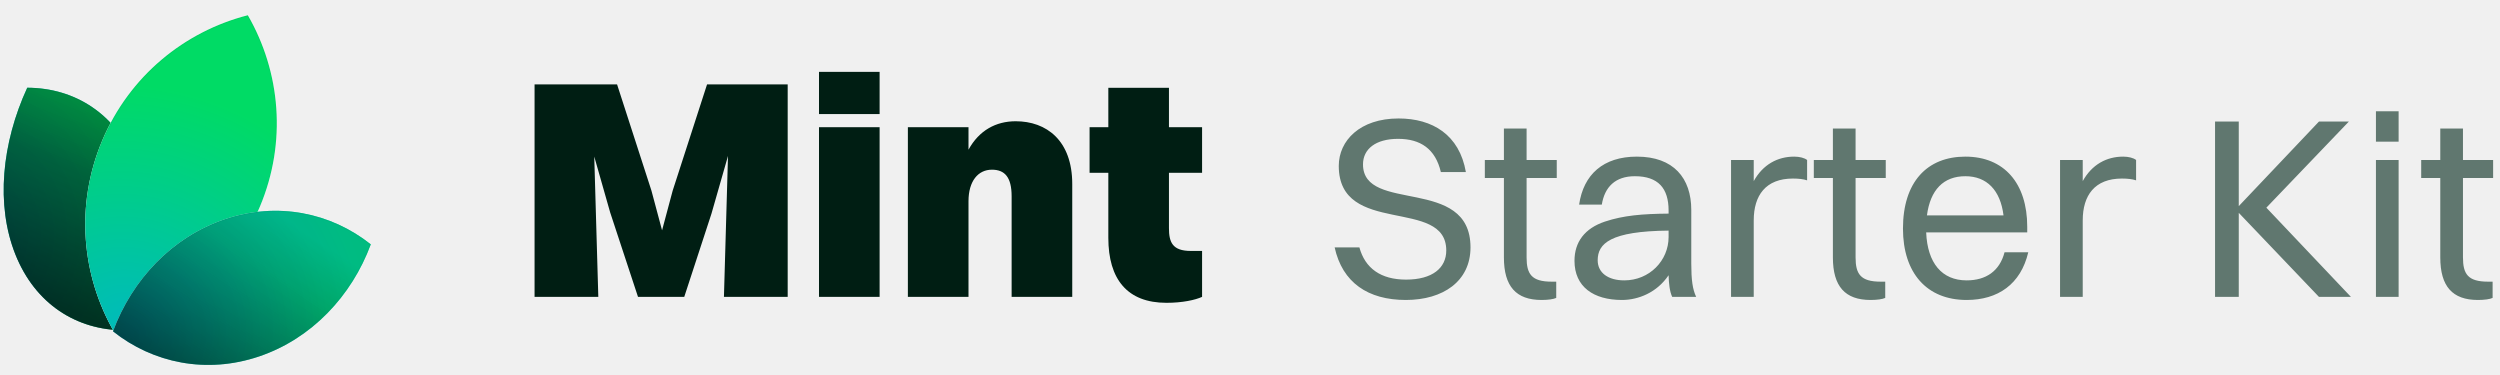
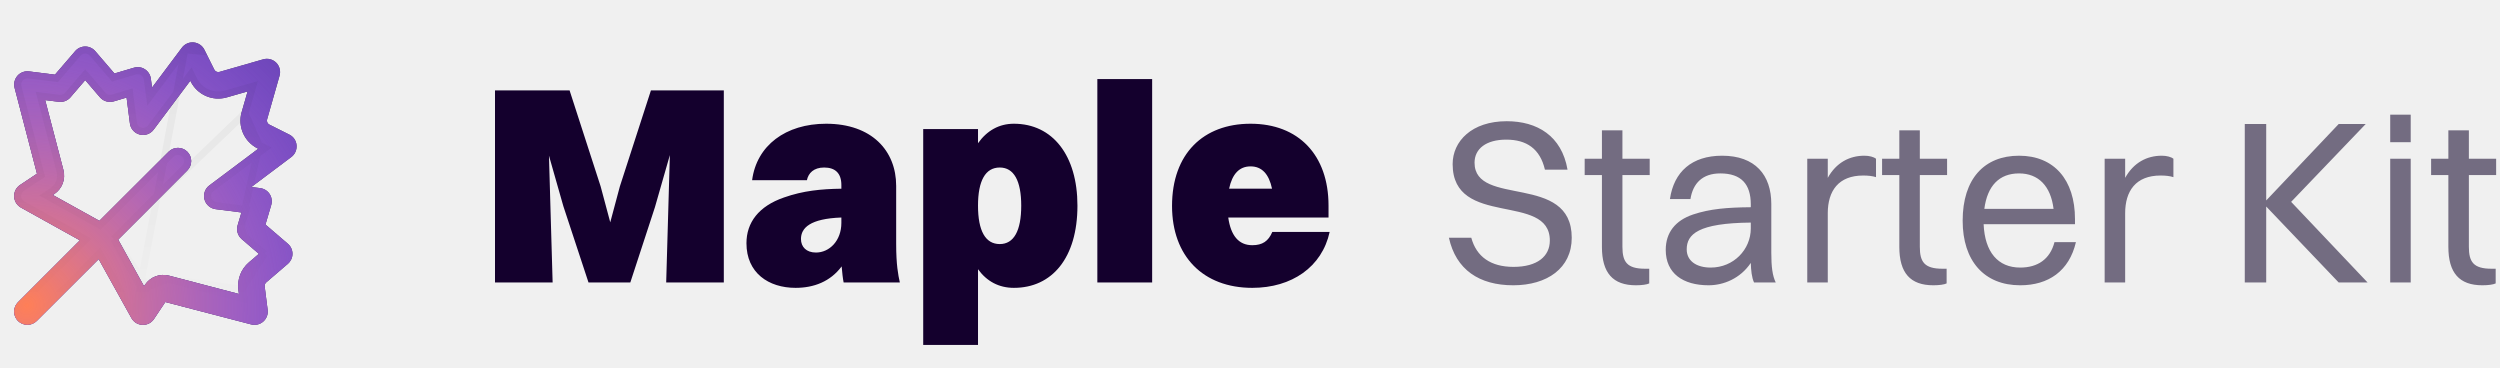
- <svg xmlns="http://www.w3.org/2000/svg" width="160" height="24" viewBox="0 0 160 24" fill="none">
-   <path d="M7.953 21.139C4.896 21.13 2.255 19.458 0.987 16.29C-0.28 13.121 0.109 9.163 1.744 5.615C4.801 5.624 7.442 7.296 8.71 10.465C9.977 13.633 9.588 17.591 7.953 21.139Z" fill="white" />
-   <path d="M7.953 21.139C4.896 21.13 2.255 19.458 0.987 16.29C-0.28 13.121 0.109 9.163 1.744 5.615C4.801 5.624 7.442 7.296 8.71 10.465C9.977 13.633 9.588 17.591 7.953 21.139Z" fill="url(#paint0_radial_115_86)" />
-   <path d="M7.953 21.139C4.896 21.13 2.255 19.458 0.987 16.29C-0.28 13.121 0.109 9.163 1.744 5.615C4.801 5.624 7.442 7.296 8.71 10.465C9.977 13.633 9.588 17.591 7.953 21.139Z" fill="black" fill-opacity="0.5" style="mix-blend-mode:hard-light" />
-   <path d="M7.953 21.139C4.896 21.13 2.255 19.458 0.987 16.29C-0.28 13.121 0.109 9.163 1.744 5.615C4.801 5.624 7.442 7.296 8.71 10.465C9.977 13.633 9.588 17.591 7.953 21.139Z" fill="url(#paint1_linear_115_86)" fill-opacity="0.5" style="mix-blend-mode:hard-light" />
-   <path d="M7.935 21.111C4.897 21.096 2.274 19.431 1.013 16.279C-0.248 13.124 0.136 9.182 1.762 5.643C4.8 5.659 7.423 7.324 8.684 10.476C9.945 13.63 9.561 17.572 7.935 21.111Z" stroke="url(#paint2_linear_115_86)" stroke-opacity="0.05" stroke-width="0.056" />
-   <path d="M7.31 21.257C11.354 20.221 14.884 17.375 16.628 13.236C18.373 9.097 17.945 4.587 15.86 0.976C11.816 2.012 8.287 4.858 6.542 8.998C4.797 13.137 5.225 17.646 7.31 21.257Z" fill="white" />
-   <path d="M7.31 21.257C11.354 20.221 14.884 17.375 16.628 13.236C18.373 9.097 17.945 4.587 15.86 0.976C11.816 2.012 8.287 4.858 6.542 8.998C4.797 13.137 5.225 17.646 7.31 21.257Z" fill="url(#paint3_radial_115_86)" />
-   <path d="M16.602 13.225C14.864 17.349 11.351 20.187 7.324 21.225C5.253 17.624 4.829 13.132 6.568 9.009C8.306 4.885 11.819 2.047 15.846 1.009C17.918 4.61 18.341 9.101 16.602 13.225Z" stroke="url(#paint4_linear_115_86)" stroke-opacity="0.05" stroke-width="0.056" />
-   <path d="M7.234 21.207C9.789 23.237 13.21 23.951 16.577 22.814C19.944 21.677 22.506 18.945 23.73 15.638C21.175 13.608 17.754 12.894 14.387 14.031C11.02 15.168 8.458 17.901 7.234 21.207Z" fill="white" />
-   <path d="M7.234 21.207C9.789 23.237 13.21 23.951 16.577 22.814C19.944 21.677 22.506 18.945 23.73 15.638C21.175 13.608 17.754 12.894 14.387 14.031C11.02 15.168 8.458 17.901 7.234 21.207Z" fill="url(#paint5_radial_115_86)" />
-   <path d="M7.234 21.207C9.789 23.237 13.21 23.951 16.577 22.814C19.944 21.677 22.506 18.945 23.73 15.638C21.175 13.608 17.754 12.894 14.387 14.031C11.02 15.168 8.458 17.901 7.234 21.207Z" fill="black" fill-opacity="0.2" style="mix-blend-mode:hard-light" />
-   <path d="M7.234 21.207C9.789 23.237 13.21 23.951 16.577 22.814C19.944 21.677 22.506 18.945 23.73 15.638C21.175 13.608 17.754 12.894 14.387 14.031C11.02 15.168 8.458 17.901 7.234 21.207Z" fill="url(#paint6_linear_115_86)" fill-opacity="0.5" style="mix-blend-mode:hard-light" />
-   <path d="M16.568 22.787C13.218 23.918 9.814 23.212 7.267 21.198C8.492 17.907 11.044 15.189 14.396 14.058C17.747 12.927 21.15 13.633 23.697 15.648C22.472 18.938 19.92 21.656 16.568 22.787Z" stroke="url(#paint7_linear_115_86)" stroke-opacity="0.05" stroke-width="0.056" />
-   <path d="M34.212 19V5.4H39.492L41.692 12.2L42.372 14.74L43.052 12.2L45.252 5.4H50.412V19H46.332L46.592 9.98L45.532 13.68L43.792 19H40.832L39.052 13.6L38.032 10.02L38.292 19H34.212ZM52.416 7.3V4.6H56.295V7.3H52.416ZM52.416 19V8.14H56.295V19H52.416ZM58.104 19V8.14H61.984V9.58C62.664 8.34 63.744 7.76 65.004 7.76C66.964 7.76 68.624 8.98 68.624 11.78V19H64.744V12.56C64.744 11.34 64.304 10.86 63.484 10.86C62.604 10.86 61.984 11.58 61.984 12.88V19H58.104ZM70.933 15.22V11.06H69.733V8.14H70.933V5.62H74.813V8.14H76.933V11.06H74.813V14.6C74.813 15.5 75.033 16.06 76.213 16.06H76.933V19C76.493 19.2 75.673 19.38 74.653 19.38C72.153 19.38 70.933 17.88 70.933 15.22Z" fill="#001E13" />
-   <path d="M87.232 10.519C87.232 13.687 94.112 11.229 94.112 15.832C94.112 17.994 92.364 19.198 89.971 19.198C87.562 19.198 85.912 18.093 85.417 15.832H87.001C87.364 17.169 88.371 17.895 89.987 17.895C91.671 17.895 92.561 17.152 92.561 16.03C92.561 12.598 85.681 15.155 85.681 10.618C85.681 9.001 87.034 7.582 89.509 7.582C91.671 7.582 93.403 8.621 93.816 11.014H92.215C91.868 9.529 90.912 8.886 89.476 8.886C88.057 8.886 87.232 9.529 87.232 10.519ZM96.25 16.476V11.393H95.029V10.239H96.25V8.226H97.702V10.239H99.632V11.393H97.702V16.476C97.702 17.532 98.015 18.026 99.302 18.026H99.599V19.066C99.434 19.148 99.071 19.198 98.659 19.198C97.025 19.198 96.25 18.323 96.25 16.476ZM102.516 13.093H101.064C101.345 11.162 102.615 10.024 104.76 10.024C107.103 10.024 108.242 11.393 108.242 13.44V16.888C108.242 17.895 108.324 18.521 108.555 19H107.021C106.856 18.654 106.806 18.142 106.79 17.614C106.047 18.72 104.859 19.198 103.803 19.198C101.988 19.198 100.767 18.357 100.767 16.69C100.767 15.486 101.427 14.611 102.714 14.182C103.902 13.786 105.107 13.687 106.79 13.671V13.473C106.79 12.053 106.13 11.278 104.628 11.278C103.374 11.278 102.698 11.971 102.516 13.093ZM102.252 16.657C102.252 17.465 102.929 17.944 103.952 17.944C105.569 17.944 106.79 16.674 106.79 15.172V14.759C103.061 14.793 102.252 15.585 102.252 16.657ZM110.787 19V10.239H112.239V11.591C112.833 10.519 113.774 10.024 114.83 10.024C115.176 10.024 115.49 10.107 115.655 10.239V11.542C115.407 11.46 115.094 11.427 114.747 11.427C112.998 11.427 112.239 12.515 112.239 14.1V19H110.787ZM117.305 16.476V11.393H116.084V10.239H117.305V8.226H118.757V10.239H120.688V11.393H118.757V16.476C118.757 17.532 119.071 18.026 120.358 18.026H120.655V19.066C120.49 19.148 120.127 19.198 119.714 19.198C118.081 19.198 117.305 18.323 117.305 16.476ZM129.809 16.145C129.33 18.192 127.862 19.198 125.865 19.198C123.324 19.198 121.79 17.482 121.79 14.627C121.79 11.658 123.324 10.024 125.783 10.024C128.258 10.024 129.743 11.723 129.743 14.512V14.875H123.275C123.357 16.838 124.281 17.944 125.865 17.944C127.103 17.944 127.977 17.35 128.291 16.145H129.809ZM125.783 11.278C124.38 11.278 123.539 12.152 123.324 13.786H128.225C128.027 12.169 127.152 11.278 125.783 11.278ZM131.843 19V10.239H133.295V11.591C133.889 10.519 134.829 10.024 135.885 10.024C136.232 10.024 136.545 10.107 136.71 10.239V11.542C136.463 11.46 136.149 11.427 135.803 11.427C134.054 11.427 133.295 12.515 133.295 14.1V19H131.843ZM141.763 19V7.78H143.281V13.192L148.413 7.78H150.327L145.047 13.291L150.459 19H148.413L143.281 13.621V19H141.763ZM152.06 9.067V7.12H153.512V9.067H152.06ZM152.06 19V10.239H153.512V19H152.06ZM156.178 16.476V11.393H154.957V10.239H156.178V8.226H157.63V10.239H159.56V11.393H157.63V16.476C157.63 17.532 157.943 18.026 159.23 18.026H159.527V19.066C159.362 19.148 158.999 19.198 158.587 19.198C156.953 19.198 156.178 18.323 156.178 16.476Z" fill="#002719" fill-opacity="0.6" />
+ <svg xmlns="http://www.w3.org/2000/svg" width="177" height="26" viewBox="0 0 177 26" fill="none">
+   <path d="M14.47 3.52C14.325 3.231 14.04 3.036 13.716 3.004C13.392 2.973 13.076 3.114 12.88 3.375L10.763 6.203L10.681 5.574C10.646 5.301 10.494 5.059 10.263 4.907C10.033 4.754 9.748 4.715 9.486 4.793L8.103 5.203L6.744 3.621C6.564 3.414 6.306 3.293 6.033 3.293C5.76 3.293 5.498 3.414 5.322 3.621L3.892 5.285L2.057 5.055C1.748 5.016 1.439 5.133 1.236 5.367C1.033 5.602 0.955 5.918 1.033 6.219L2.619 12.297L1.42 13.098C1.146 13.277 0.99 13.59 1.002 13.914C1.014 14.238 1.197 14.535 1.482 14.695L5.658 17.015L1.275 21.398C0.908 21.765 0.908 22.359 1.275 22.722C1.643 23.085 2.236 23.089 2.6 22.722L6.986 18.343L9.306 22.519C9.466 22.804 9.759 22.988 10.087 22.999C10.415 23.011 10.724 22.855 10.904 22.581L11.704 21.382L17.782 22.968C18.083 23.046 18.403 22.972 18.638 22.765C18.872 22.558 18.989 22.253 18.95 21.945L18.739 20.273C18.728 20.168 18.767 20.066 18.845 19.996L20.38 18.679C20.587 18.5 20.708 18.242 20.708 17.968C20.708 17.695 20.587 17.433 20.38 17.258L18.794 15.898L19.204 14.515C19.282 14.25 19.239 13.969 19.091 13.738C18.942 13.508 18.696 13.355 18.423 13.32L17.798 13.238L20.626 11.117C20.888 10.922 21.024 10.605 20.997 10.281C20.97 9.957 20.774 9.672 20.481 9.527L19.071 8.82C18.939 8.754 18.868 8.598 18.911 8.453L19.794 5.36C19.888 5.032 19.798 4.68 19.556 4.438C19.314 4.196 18.962 4.106 18.634 4.2L15.54 5.09C15.396 5.133 15.243 5.063 15.173 4.93L14.47 3.52ZM8.365 16.965L13.263 12.066C13.63 11.699 13.63 11.105 13.263 10.742C12.896 10.379 12.302 10.375 11.939 10.742L7.037 15.636L3.74 13.805L3.846 13.734C4.4 13.363 4.658 12.684 4.49 12.039L3.197 7.086L4.162 7.207C4.474 7.246 4.787 7.125 4.99 6.887L6.033 5.672L7.076 6.887C7.318 7.168 7.701 7.281 8.056 7.176L8.962 6.906L9.197 8.734C9.244 9.113 9.517 9.426 9.888 9.524C10.259 9.621 10.65 9.484 10.877 9.18L13.474 5.715L13.501 5.77C13.97 6.711 15.044 7.184 16.056 6.895L17.529 6.473L17.107 7.945C16.818 8.957 17.29 10.031 18.232 10.504L18.286 10.531L14.822 13.129C14.517 13.359 14.38 13.75 14.478 14.117C14.575 14.484 14.888 14.758 15.267 14.808L17.095 15.043L16.825 15.949C16.72 16.304 16.833 16.687 17.114 16.929L18.329 17.972L17.622 18.578C17.064 19.054 16.782 19.781 16.876 20.511L16.915 20.812L11.962 19.515C11.318 19.347 10.638 19.605 10.267 20.16L10.197 20.265L8.365 16.965Z" fill="#0D001D" />
+   <path d="M14.47 3.52C14.325 3.231 14.04 3.036 13.716 3.004C13.392 2.973 13.076 3.114 12.88 3.375L10.763 6.203L10.681 5.574C10.646 5.301 10.494 5.059 10.263 4.907C10.033 4.754 9.748 4.715 9.486 4.793L8.103 5.203L6.744 3.621C6.564 3.414 6.306 3.293 6.033 3.293C5.76 3.293 5.498 3.414 5.322 3.621L3.892 5.285L2.057 5.055C1.748 5.016 1.439 5.133 1.236 5.367C1.033 5.602 0.955 5.918 1.033 6.219L2.619 12.297L1.42 13.098C1.146 13.277 0.99 13.59 1.002 13.914C1.014 14.238 1.197 14.535 1.482 14.695L5.658 17.015L1.275 21.398C0.908 21.765 0.908 22.359 1.275 22.722C1.643 23.085 2.236 23.089 2.6 22.722L6.986 18.343L9.306 22.519C9.466 22.804 9.759 22.988 10.087 22.999C10.415 23.011 10.724 22.855 10.904 22.581L11.704 21.382L17.782 22.968C18.083 23.046 18.403 22.972 18.638 22.765C18.872 22.558 18.989 22.253 18.95 21.945L18.739 20.273C18.728 20.168 18.767 20.066 18.845 19.996L20.38 18.679C20.587 18.5 20.708 18.242 20.708 17.968C20.708 17.695 20.587 17.433 20.38 17.258L18.794 15.898L19.204 14.515C19.282 14.25 19.239 13.969 19.091 13.738C18.942 13.508 18.696 13.355 18.423 13.32L17.798 13.238L20.626 11.117C20.888 10.922 21.024 10.605 20.997 10.281C20.97 9.957 20.774 9.672 20.481 9.527L19.071 8.82C18.939 8.754 18.868 8.598 18.911 8.453L19.794 5.36C19.888 5.032 19.798 4.68 19.556 4.438C19.314 4.196 18.962 4.106 18.634 4.2L15.54 5.09C15.396 5.133 15.243 5.063 15.173 4.93L14.47 3.52ZM8.365 16.965L13.263 12.066C13.63 11.699 13.63 11.105 13.263 10.742C12.896 10.379 12.302 10.375 11.939 10.742L7.037 15.636L3.74 13.805L3.846 13.734C4.4 13.363 4.658 12.684 4.49 12.039L3.197 7.086L4.162 7.207C4.474 7.246 4.787 7.125 4.99 6.887L6.033 5.672L7.076 6.887C7.318 7.168 7.701 7.281 8.056 7.176L8.962 6.906L9.197 8.734C9.244 9.113 9.517 9.426 9.888 9.524C10.259 9.621 10.65 9.484 10.877 9.18L13.474 5.715L13.501 5.77C13.97 6.711 15.044 7.184 16.056 6.895L17.529 6.473L17.107 7.945C16.818 8.957 17.29 10.031 18.232 10.504L18.286 10.531L14.822 13.129C14.517 13.359 14.38 13.75 14.478 14.117C14.575 14.484 14.888 14.758 15.267 14.808L17.095 15.043L16.825 15.949C16.72 16.304 16.833 16.687 17.114 16.929L18.329 17.972L17.622 18.578C17.064 19.054 16.782 19.781 16.876 20.511L16.915 20.812L11.962 19.515C11.318 19.347 10.638 19.605 10.267 20.16L10.197 20.265L8.365 16.965Z" fill="url(#paint0_radial_64_8)" />
+   <path d="M14.47 3.52C14.325 3.231 14.04 3.036 13.716 3.004C13.392 2.973 13.076 3.114 12.88 3.375L10.763 6.203L10.681 5.574C10.646 5.301 10.494 5.059 10.263 4.907C10.033 4.754 9.748 4.715 9.486 4.793L8.103 5.203L6.744 3.621C6.564 3.414 6.306 3.293 6.033 3.293C5.76 3.293 5.498 3.414 5.322 3.621L3.892 5.285L2.057 5.055C1.748 5.016 1.439 5.133 1.236 5.367C1.033 5.602 0.955 5.918 1.033 6.219L2.619 12.297L1.42 13.098C1.146 13.277 0.99 13.59 1.002 13.914C1.014 14.238 1.197 14.535 1.482 14.695L5.658 17.015L1.275 21.398C0.908 21.765 0.908 22.359 1.275 22.722C1.643 23.085 2.236 23.089 2.6 22.722L6.986 18.343L9.306 22.519C9.466 22.804 9.759 22.988 10.087 22.999C10.415 23.011 10.724 22.855 10.904 22.581L11.704 21.382L17.782 22.968C18.083 23.046 18.403 22.972 18.638 22.765C18.872 22.558 18.989 22.253 18.95 21.945L18.739 20.273C18.728 20.168 18.767 20.066 18.845 19.996L20.38 18.679C20.587 18.5 20.708 18.242 20.708 17.968C20.708 17.695 20.587 17.433 20.38 17.258L18.794 15.898L19.204 14.515C19.282 14.25 19.239 13.969 19.091 13.738C18.942 13.508 18.696 13.355 18.423 13.32L17.798 13.238L20.626 11.117C20.888 10.922 21.024 10.605 20.997 10.281C20.97 9.957 20.774 9.672 20.481 9.527L19.071 8.82C18.939 8.754 18.868 8.598 18.911 8.453L19.794 5.36C19.888 5.032 19.798 4.68 19.556 4.438C19.314 4.196 18.962 4.106 18.634 4.2L15.54 5.09C15.396 5.133 15.243 5.063 15.173 4.93L14.47 3.52ZM8.365 16.965L13.263 12.066C13.63 11.699 13.63 11.105 13.263 10.742C12.896 10.379 12.302 10.375 11.939 10.742L7.037 15.636L3.74 13.805L3.846 13.734C4.4 13.363 4.658 12.684 4.49 12.039L3.197 7.086L4.162 7.207C4.474 7.246 4.787 7.125 4.99 6.887L6.033 5.672L7.076 6.887C7.318 7.168 7.701 7.281 8.056 7.176L8.962 6.906L9.197 8.734C9.244 9.113 9.517 9.426 9.888 9.524C10.259 9.621 10.65 9.484 10.877 9.18L13.474 5.715L13.501 5.77C13.97 6.711 15.044 7.184 16.056 6.895L17.529 6.473L17.107 7.945C16.818 8.957 17.29 10.031 18.232 10.504L18.286 10.531L14.822 13.129C14.517 13.359 14.38 13.75 14.478 14.117C14.575 14.484 14.888 14.758 15.267 14.808L17.095 15.043L16.825 15.949C16.72 16.304 16.833 16.687 17.114 16.929L18.329 17.972L17.622 18.578C17.064 19.054 16.782 19.781 16.876 20.511L16.915 20.812L11.962 19.515C11.318 19.347 10.638 19.605 10.267 20.16L10.197 20.265L8.365 16.965Z" fill="url(#paint1_radial_64_8)" />
+   <path d="M13.081 3.525L13.08 3.525L10.963 6.353L10.595 6.845L10.515 6.236L10.433 5.607L10.433 5.606C10.407 5.406 10.296 5.228 10.125 5.115C9.958 5.005 9.75 4.975 9.557 5.033L9.557 5.033L8.174 5.443L8.019 5.489L7.914 5.366L6.555 3.785C6.555 3.785 6.555 3.785 6.555 3.785C6.421 3.631 6.231 3.543 6.033 3.543C5.833 3.543 5.641 3.632 5.513 3.783L5.512 3.784L5.512 3.784L4.082 5.448L3.995 5.55L3.861 5.533L2.025 5.303L2.025 5.303C1.799 5.274 1.573 5.36 1.425 5.531C1.274 5.705 1.218 5.937 1.275 6.156C1.275 6.156 1.275 6.156 1.275 6.156L2.861 12.234L2.906 12.406L2.758 12.505L1.559 13.305L1.557 13.306C1.359 13.437 1.243 13.666 1.252 13.905C1.26 14.14 1.394 14.358 1.604 14.477C1.605 14.477 1.605 14.477 1.605 14.477L5.779 16.797L6.069 16.958L5.835 17.192L1.452 21.575C1.182 21.845 1.183 22.279 1.451 22.544C1.723 22.813 2.158 22.813 2.422 22.546L2.423 22.545L6.809 18.166L7.044 17.933L7.205 18.222L9.524 22.396C9.524 22.397 9.524 22.397 9.524 22.397L13.081 3.525ZM13.081 3.525C13.224 3.333 13.455 3.23 13.692 3.253C13.931 3.276 14.14 3.42 14.246 3.631L13.081 3.525ZM8.055 16.921L8.188 16.788L13.086 11.89C13.356 11.62 13.355 11.185 13.087 10.92C12.816 10.651 12.38 10.652 12.117 10.918L12.116 10.919L7.213 15.813L7.08 15.947L6.915 15.855L3.619 14.023L3.26 13.824L3.601 13.597L3.707 13.526C4.173 13.214 4.389 12.644 4.248 12.102L2.955 7.149L2.862 6.792L3.228 6.838L4.193 6.959C4.193 6.959 4.193 6.959 4.193 6.959C4.422 6.988 4.652 6.899 4.8 6.725L4.8 6.724L5.843 5.509L6.033 5.288L6.223 5.509L7.265 6.724C7.265 6.724 7.265 6.724 7.266 6.724C7.444 6.931 7.725 7.014 7.985 6.936C7.985 6.936 7.985 6.936 7.985 6.936L8.891 6.667L9.173 6.583L9.21 6.875L9.445 8.703L9.445 8.704C9.479 8.981 9.679 9.21 9.952 9.282C10.225 9.354 10.511 9.253 10.676 9.031L10.676 9.03L13.274 5.565L13.517 5.241L13.698 5.603L13.725 5.658L13.725 5.658C14.14 6.492 15.091 6.91 15.987 6.654L17.46 6.233L17.893 6.108L17.769 6.542L17.347 8.014L8.055 16.921ZM8.055 16.921L8.146 17.086L9.978 20.387L10.177 20.745L10.405 20.404L10.475 20.299M8.055 16.921L10.475 20.299M10.475 20.299L10.475 20.298C10.787 19.832 11.358 19.616 11.899 19.757L10.475 20.299ZM18.344 10.28L18.398 10.308L18.76 10.489L18.436 10.731L14.972 13.328C14.972 13.328 14.972 13.328 14.972 13.328C14.748 13.498 14.648 13.785 14.719 14.053C14.791 14.321 15.02 14.523 15.299 14.56C15.3 14.56 15.3 14.561 15.3 14.561L17.127 14.795L17.418 14.832L17.334 15.114L17.065 16.02L18.344 10.28ZM18.344 10.28C17.509 9.862 17.091 8.91 17.347 8.014L18.344 10.28ZM18.713 17.973L18.492 18.162L17.785 18.768L17.785 18.768C17.29 19.19 17.041 19.832 17.124 20.479L18.713 17.973ZM18.713 17.973L18.492 17.783M18.713 17.973L18.492 17.783M18.492 17.783L17.278 16.74C17.277 16.74 17.277 16.74 17.277 16.74M18.492 17.783L17.277 16.74M17.277 16.74C17.07 16.561 16.988 16.281 17.065 16.02L17.277 16.74ZM11.899 19.757L16.852 21.054L17.211 21.148L17.163 20.78L17.124 20.479L11.899 19.757Z" stroke="url(#paint2_linear_64_8)" stroke-opacity="0.05" stroke-width="0.5" />
+   <path d="M35.046 20V6.4H40.326L42.526 13.2L43.206 15.74L43.886 13.2L46.086 6.4H51.246V20H47.166L47.426 10.98L46.366 14.68L44.626 20H41.666L39.886 14.6L38.866 11.02L39.126 20H35.046ZM57.129 12.76H53.249C53.569 10.3 55.629 8.76 58.489 8.76C61.709 8.76 63.449 10.66 63.449 13.16V17.26C63.449 18.76 63.589 19.46 63.709 20H59.729C59.669 19.7 59.629 19.32 59.589 18.86C58.789 19.94 57.609 20.38 56.329 20.38C54.409 20.38 52.849 19.32 52.849 17.22C52.849 15.76 53.709 14.6 55.509 13.98C56.869 13.5 58.149 13.38 59.569 13.36V13.1C59.569 12.26 59.129 11.86 58.349 11.86C57.609 11.86 57.229 12.26 57.129 12.76ZM56.709 16.92C56.709 17.48 57.089 17.88 57.769 17.88C58.729 17.88 59.569 17.04 59.569 15.78V15.4C57.349 15.48 56.709 16.14 56.709 16.92ZM69.243 24.42H65.363V9.14H69.243V10.14C69.883 9.24 70.743 8.76 71.783 8.76C74.523 8.76 76.283 11 76.283 14.56C76.283 18.26 74.483 20.38 71.783 20.38C70.723 20.38 69.863 19.92 69.243 19.06V24.42ZM70.783 11.86C69.763 11.86 69.243 12.8 69.243 14.56C69.243 16.34 69.763 17.28 70.783 17.28C71.783 17.28 72.303 16.34 72.303 14.56C72.303 12.8 71.783 11.86 70.783 11.86ZM77.692 20V5.6H81.572V20H77.692ZM94.14 16.42C93.6 18.9 91.46 20.38 88.66 20.38C85.18 20.38 82.98 18.14 82.98 14.58C82.98 10.88 85.2 8.76 88.54 8.76C91.92 8.76 94.06 10.96 94.06 14.56V15.4H86.96C87.14 16.68 87.7 17.36 88.66 17.36C89.38 17.36 89.8 17.08 90.08 16.42H94.14ZM88.54 11.78C87.74 11.78 87.24 12.32 87.02 13.36H90.06C89.84 12.32 89.34 11.78 88.54 11.78Z" fill="#14002D" />
+   <path d="M104.398 11.519C104.398 14.687 111.279 12.229 111.279 16.832C111.279 18.994 109.53 20.198 107.137 20.198C104.728 20.198 103.078 19.093 102.583 16.832H104.167C104.53 18.169 105.537 18.895 107.154 18.895C108.837 18.895 109.728 18.152 109.728 17.03C109.728 13.598 102.847 16.155 102.847 11.618C102.847 10.001 104.2 8.582 106.675 8.582C108.837 8.582 110.569 9.621 110.982 12.014H109.381C109.035 10.529 108.078 9.886 106.642 9.886C105.223 9.886 104.398 10.529 104.398 11.519ZM113.416 17.476V12.393H112.195V11.239H113.416V9.226H114.868V11.239H116.799V12.393H114.868V17.476C114.868 18.532 115.182 19.026 116.469 19.026H116.766V20.066C116.601 20.148 116.238 20.198 115.825 20.198C114.192 20.198 113.416 19.323 113.416 17.476ZM119.683 14.093H118.231C118.511 12.162 119.782 11.024 121.927 11.024C124.27 11.024 125.408 12.393 125.408 14.44V17.888C125.408 18.895 125.491 19.521 125.722 20H124.187C124.022 19.654 123.973 19.142 123.956 18.614C123.214 19.72 122.026 20.198 120.97 20.198C119.155 20.198 117.934 19.357 117.934 17.69C117.934 16.485 118.594 15.611 119.881 15.182C121.069 14.786 122.273 14.687 123.956 14.671V14.473C123.956 13.053 123.296 12.278 121.795 12.278C120.541 12.278 119.864 12.971 119.683 14.093ZM119.419 17.657C119.419 18.465 120.095 18.944 121.118 18.944C122.735 18.944 123.956 17.674 123.956 16.172V15.759C120.227 15.793 119.419 16.584 119.419 17.657ZM127.954 20V11.239H129.406V12.591C130 11.519 130.94 11.024 131.996 11.024C132.343 11.024 132.656 11.107 132.821 11.239V12.542C132.574 12.46 132.26 12.427 131.914 12.427C130.165 12.427 129.406 13.515 129.406 15.1V20H127.954ZM134.472 17.476V12.393H133.251V11.239H134.472V9.226H135.924V11.239H137.854V12.393H135.924V17.476C135.924 18.532 136.237 19.026 137.524 19.026H137.821V20.066C137.656 20.148 137.293 20.198 136.881 20.198C135.247 20.198 134.472 19.323 134.472 17.476ZM146.975 17.145C146.497 19.192 145.028 20.198 143.032 20.198C140.491 20.198 138.956 18.482 138.956 15.627C138.956 12.658 140.491 11.024 142.949 11.024C145.424 11.024 146.909 12.723 146.909 15.512V15.875H140.441C140.524 17.838 141.448 18.944 143.032 18.944C144.269 18.944 145.144 18.35 145.457 17.145H146.975ZM142.949 12.278C141.547 12.278 140.705 13.152 140.491 14.786H145.391C145.193 13.169 144.319 12.278 142.949 12.278ZM149.009 20V11.239H150.461V12.591C151.055 11.519 151.996 11.024 153.052 11.024C153.398 11.024 153.712 11.107 153.877 11.239V12.542C153.629 12.46 153.316 12.427 152.969 12.427C151.22 12.427 150.461 13.515 150.461 15.1V20H149.009ZM158.93 20V8.78H160.448V14.192L165.579 8.78H167.493L162.213 14.291L167.625 20H165.579L160.448 14.621V20H158.93ZM169.227 10.067V8.12H170.679V10.067H169.227ZM169.227 20V11.239H170.679V20H169.227ZM173.344 17.476V12.393H172.123V11.239H173.344V9.226H174.796V11.239H176.727V12.393H174.796V17.476C174.796 18.532 175.11 19.026 176.397 19.026H176.694V20.066C176.529 20.148 176.166 20.198 175.753 20.198C174.12 20.198 173.344 19.323 173.344 17.476Z" fill="#0D0027" fill-opacity="0.55" />
  <defs>
-     <radialGradient id="paint0_radial_115_86" cx="0" cy="0" r="1" gradientUnits="userSpaceOnUse" gradientTransform="translate(-3.00503 15.023) rotate(-10.029) scale(17.9572 17.784)">
-       <stop stop-color="#00B0BB" />
-       <stop offset="1" stop-color="#00DB65" />
+     <radialGradient id="paint0_radial_64_8" cx="0" cy="0" r="1" gradientUnits="userSpaceOnUse" gradientTransform="translate(1 23) rotate(-47.3271) scale(79.1336 79.1337)">
+       <stop stop-color="#9563FF" />
+       <stop offset="1" stop-color="#9563FF" stop-opacity="0" />
    </radialGradient>
-     <linearGradient id="paint1_linear_115_86" x1="7.39" y1="4.813" x2="1.63" y2="18.689" gradientUnits="userSpaceOnUse">
-       <stop stop-color="#18E299" />
-       <stop offset="1" />
-     </linearGradient>
-     <linearGradient id="paint2_linear_115_86" x1="7.948" y1="8.016" x2="1.761" y2="18.746" gradientUnits="userSpaceOnUse">
-       <stop />
-       <stop offset="1" stop-opacity="0" />
-     </linearGradient>
-     <radialGradient id="paint3_radial_115_86" cx="0" cy="0" r="1" gradientUnits="userSpaceOnUse" gradientTransform="translate(8.11404 20.8822) rotate(-75.7542) scale(21.6246 23.7772)">
-       <stop stop-color="#00BBBB" />
-       <stop offset="0.713" stop-color="#00DB65" />
+     <radialGradient id="paint1_radial_64_8" cx="0" cy="0" r="1" gradientUnits="userSpaceOnUse" gradientTransform="translate(1.90911 21.6364) rotate(-41.7101) scale(28.0094 28.0093)">
+       <stop stop-color="#FF7F57" />
+       <stop offset="1" stop-color="#9563FF" stop-opacity="0" />
    </radialGradient>
-     <linearGradient id="paint4_linear_115_86" x1="7.602" y1="5.871" x2="15.556" y2="16.372" gradientUnits="userSpaceOnUse">
-       <stop />
-       <stop offset="1" stop-opacity="0" />
-     </linearGradient>
-     <radialGradient id="paint5_radial_115_86" cx="0" cy="0" r="1" gradientUnits="userSpaceOnUse" gradientTransform="translate(7.84537 21.5181) rotate(-20.3525) scale(18.5603 17.32)">
-       <stop stop-color="#00B0BB" />
-       <stop offset="1" stop-color="#00DB65" />
-     </radialGradient>
-     <linearGradient id="paint6_linear_115_86" x1="16.808" y1="13.007" x2="10.041" y2="22.994" gradientUnits="userSpaceOnUse">
-       <stop stop-color="#00B1BC" />
-       <stop offset="1" />
-     </linearGradient>
-     <linearGradient id="paint7_linear_115_86" x1="16.808" y1="13.007" x2="14.169" y2="23.841" gradientUnits="userSpaceOnUse">
+     <linearGradient id="paint2_linear_64_8" x1="11" y1="3" x2="11" y2="23" gradientUnits="userSpaceOnUse">
      <stop />
      <stop offset="1" stop-opacity="0" />
    </linearGradient>
  </defs>
</svg>
